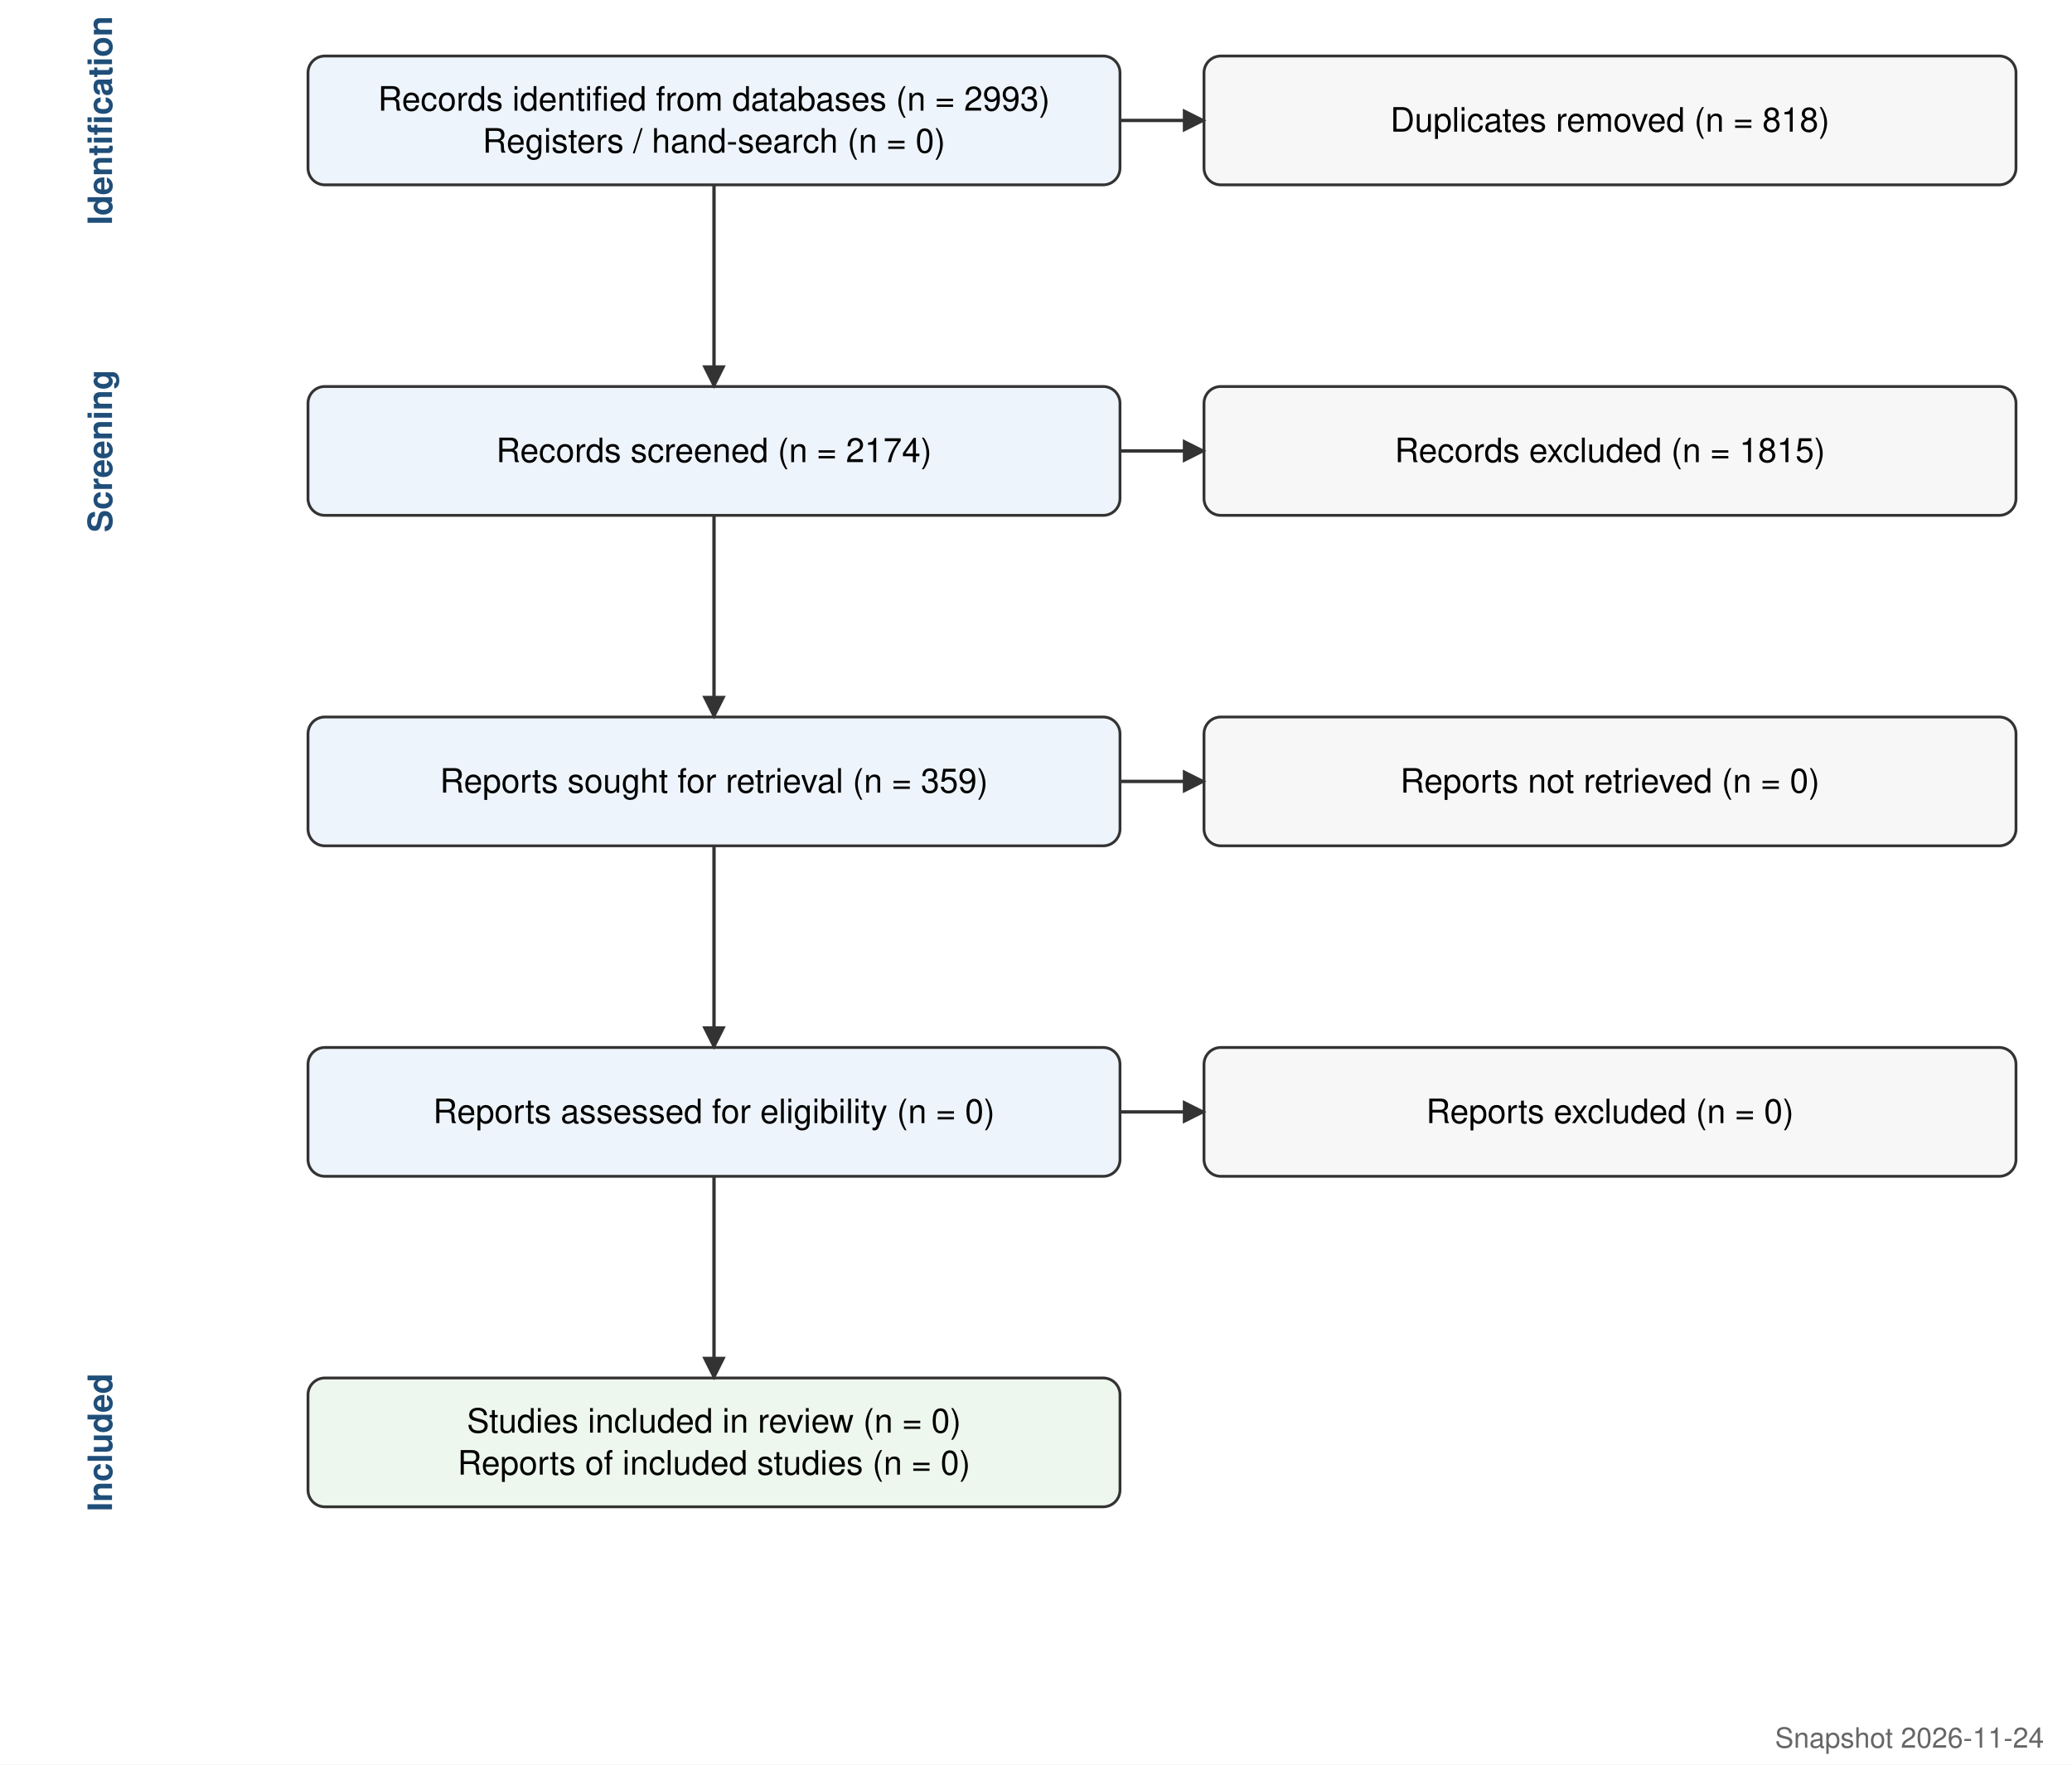
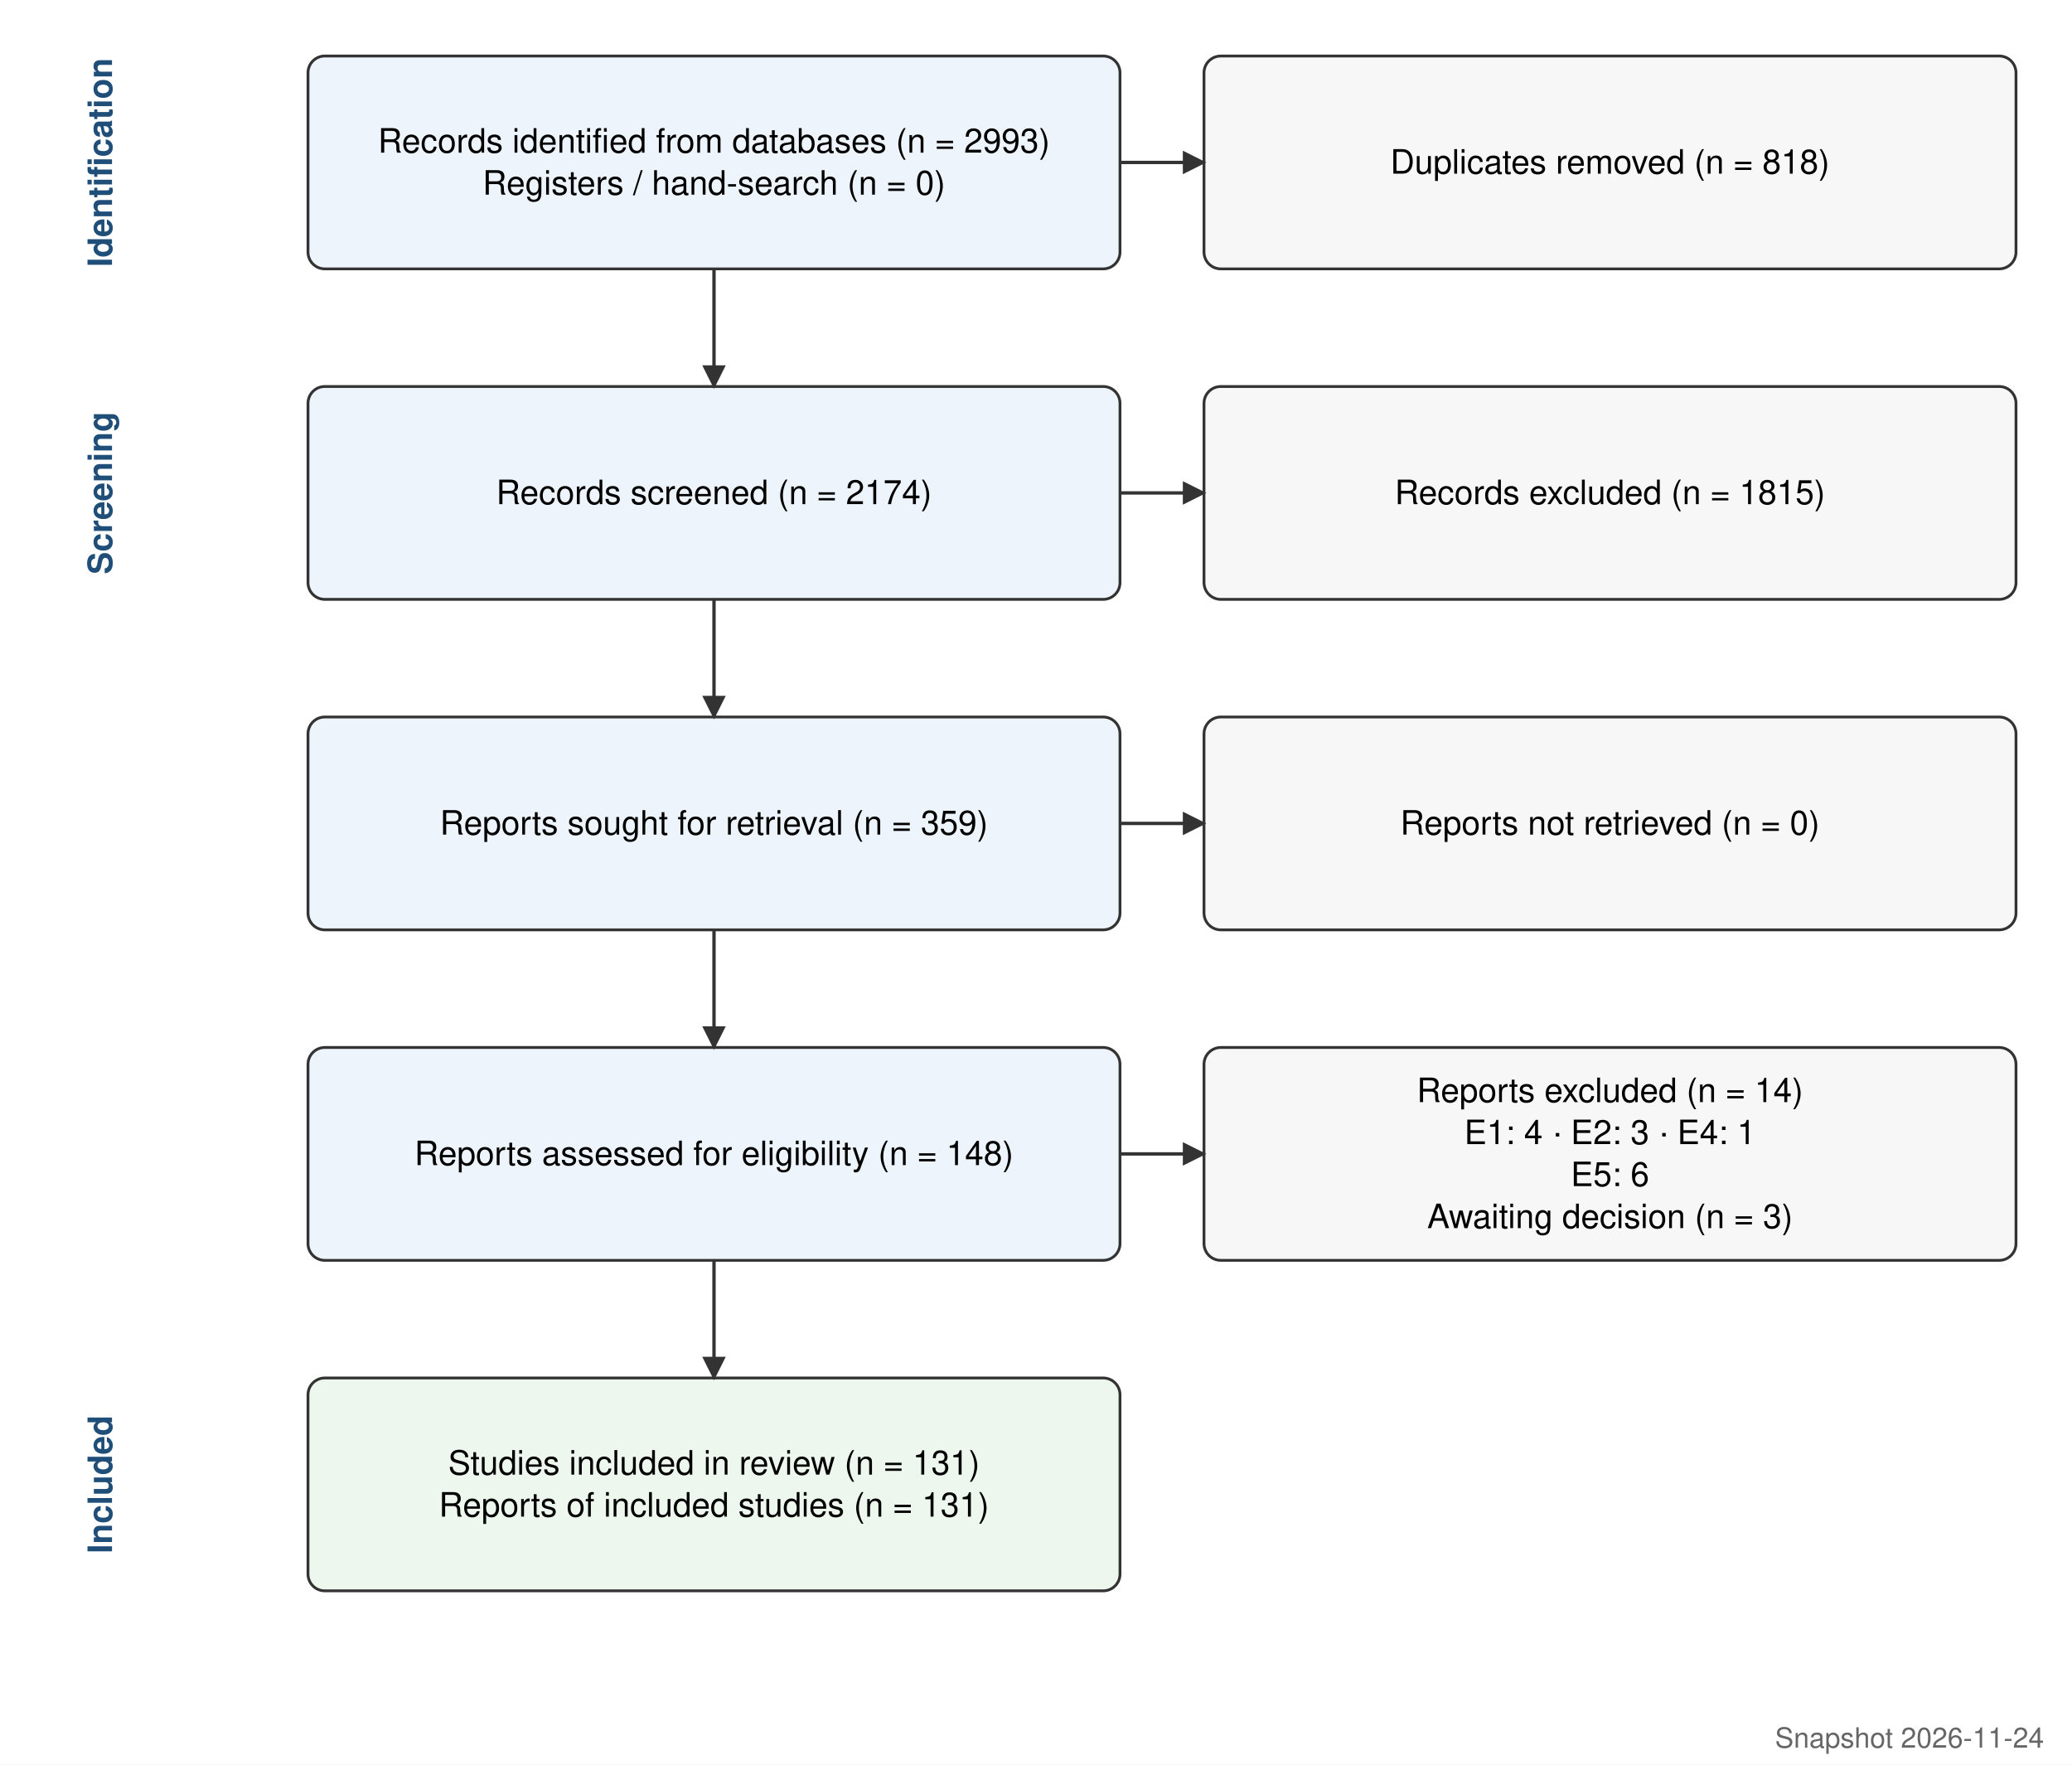
<svg xmlns="http://www.w3.org/2000/svg" viewBox="0 0 740 630" font-family="Helvetica, Arial, sans-serif" font-size="12">
  <defs>
    <marker id="a" viewBox="0 0 10 10" refX="9" refY="5" markerWidth="7" markerHeight="7" orient="auto">
      <path d="M0,0 L10,5 L0,10 z" fill="#333" />
    </marker>
  </defs>
  <rect width="100%" height="100%" fill="#fff" />
-   <text x="40" y="43.0" transform="rotate(-90 40 43.0)" text-anchor="middle" font-weight="bold" fill="#1f4e79">Identification</text>
-   <rect x="110" y="20" width="290" height="46" rx="6" fill="#eef4fb" stroke="#333" />
-   <text x="255.0" y="39.5" text-anchor="middle">Records identified from databases (n = 2993)</text>
-   <text x="255.0" y="54.5" text-anchor="middle">Registers / hand-search (n = 0)</text>
-   <rect x="430" y="20" width="290" height="46" rx="6" fill="#f7f7f7" stroke="#333" />
-   <text x="575.0" y="47.0" text-anchor="middle">Duplicates removed (n = 818)</text>
-   <text x="40" y="161.0" transform="rotate(-90 40 161.0)" text-anchor="middle" font-weight="bold" fill="#1f4e79">Screening</text>
-   <rect x="110" y="138" width="290" height="46" rx="6" fill="#eef4fb" stroke="#333" />
-   <text x="255.0" y="165.0" text-anchor="middle">Records screened (n = 2174)</text>
-   <rect x="430" y="138" width="290" height="46" rx="6" fill="#f7f7f7" stroke="#333" />
-   <text x="575.0" y="165.0" text-anchor="middle">Records excluded (n = 1815)</text>
-   <rect x="110" y="256" width="290" height="46" rx="6" fill="#eef4fb" stroke="#333" />
-   <text x="255.0" y="283.0" text-anchor="middle">Reports sought for retrieval (n = 359)</text>
-   <rect x="430" y="256" width="290" height="46" rx="6" fill="#f7f7f7" stroke="#333" />
-   <text x="575.0" y="283.0" text-anchor="middle">Reports not retrieved (n = 0)</text>
-   <rect x="110" y="374" width="290" height="46" rx="6" fill="#eef4fb" stroke="#333" />
-   <text x="255.0" y="401.0" text-anchor="middle">Reports assessed for eligibility (n = 0)</text>
-   <rect x="430" y="374" width="290" height="46" rx="6" fill="#f7f7f7" stroke="#333" />
-   <text x="575.0" y="401.0" text-anchor="middle">Reports excluded (n = 0)</text>
-   <text x="40" y="515.0" transform="rotate(-90 40 515.0)" text-anchor="middle" font-weight="bold" fill="#1f4e79">Included</text>
-   <rect x="110" y="492" width="290" height="46" rx="6" fill="#eef7ee" stroke="#333" />
-   <text x="255.0" y="511.5" text-anchor="middle">Studies included in review (n = 0)</text>
-   <text x="255.0" y="526.5" text-anchor="middle">Reports of included studies (n = 0)</text>
-   <line x1="400" y1="43.0" x2="430" y2="43.0" stroke="#333" stroke-width="1.2" marker-end="url(#a)" />
-   <line x1="255.0" y1="66" x2="255.0" y2="138" stroke="#333" stroke-width="1.2" marker-end="url(#a)" />
-   <line x1="400" y1="161.0" x2="430" y2="161.0" stroke="#333" stroke-width="1.2" marker-end="url(#a)" />
-   <line x1="255.0" y1="184" x2="255.0" y2="256" stroke="#333" stroke-width="1.2" marker-end="url(#a)" />
-   <line x1="400" y1="279.0" x2="430" y2="279.0" stroke="#333" stroke-width="1.2" marker-end="url(#a)" />
-   <line x1="255.0" y1="302" x2="255.0" y2="374" stroke="#333" stroke-width="1.2" marker-end="url(#a)" />
-   <line x1="400" y1="397.0" x2="430" y2="397.0" stroke="#333" stroke-width="1.2" marker-end="url(#a)" />
-   <line x1="255.0" y1="420" x2="255.0" y2="492" stroke="#333" stroke-width="1.2" marker-end="url(#a)" />
+   <text x="40" y="58.0" transform="rotate(-90 40 58.0)" text-anchor="middle" font-weight="bold" fill="#1f4e79">Identification</text>
+   <rect x="110" y="20" width="290" height="76" rx="6" fill="#eef4fb" stroke="#333" />
+   <text x="255.0" y="54.5" text-anchor="middle">Records identified from databases (n = 2993)</text>
+   <text x="255.0" y="69.5" text-anchor="middle">Registers / hand-search (n = 0)</text>
+   <rect x="430" y="20" width="290" height="76" rx="6" fill="#f7f7f7" stroke="#333" />
+   <text x="575.0" y="62.0" text-anchor="middle">Duplicates removed (n = 818)</text>
+   <text x="40" y="176.0" transform="rotate(-90 40 176.0)" text-anchor="middle" font-weight="bold" fill="#1f4e79">Screening</text>
+   <rect x="110" y="138" width="290" height="76" rx="6" fill="#eef4fb" stroke="#333" />
+   <text x="255.0" y="180.0" text-anchor="middle">Records screened (n = 2174)</text>
+   <rect x="430" y="138" width="290" height="76" rx="6" fill="#f7f7f7" stroke="#333" />
+   <text x="575.0" y="180.0" text-anchor="middle">Records excluded (n = 1815)</text>
+   <rect x="110" y="256" width="290" height="76" rx="6" fill="#eef4fb" stroke="#333" />
+   <text x="255.0" y="298.0" text-anchor="middle">Reports sought for retrieval (n = 359)</text>
+   <rect x="430" y="256" width="290" height="76" rx="6" fill="#f7f7f7" stroke="#333" />
+   <text x="575.0" y="298.0" text-anchor="middle">Reports not retrieved (n = 0)</text>
+   <rect x="110" y="374" width="290" height="76" rx="6" fill="#eef4fb" stroke="#333" />
+   <text x="255.0" y="416.0" text-anchor="middle">Reports assessed for eligibility (n = 148)</text>
+   <rect x="430" y="374" width="290" height="76" rx="6" fill="#f7f7f7" stroke="#333" />
+   <text x="575.0" y="393.5" text-anchor="middle">Reports excluded (n = 14)</text>
+   <text x="575.0" y="408.5" text-anchor="middle">E1: 4  ·  E2: 3  ·  E4: 1</text>
+   <text x="575.0" y="423.5" text-anchor="middle">E5: 6</text>
+   <text x="575.0" y="438.5" text-anchor="middle">Awaiting decision (n = 3)</text>
+   <text x="40" y="530.0" transform="rotate(-90 40 530.0)" text-anchor="middle" font-weight="bold" fill="#1f4e79">Included</text>
+   <rect x="110" y="492" width="290" height="76" rx="6" fill="#eef7ee" stroke="#333" />
+   <text x="255.0" y="526.5" text-anchor="middle">Studies included in review (n = 131)</text>
+   <text x="255.0" y="541.5" text-anchor="middle">Reports of included studies (n = 131)</text>
+   <line x1="400" y1="58.0" x2="430" y2="58.0" stroke="#333" stroke-width="1.2" marker-end="url(#a)" />
+   <line x1="255.0" y1="96" x2="255.0" y2="138" stroke="#333" stroke-width="1.2" marker-end="url(#a)" />
+   <line x1="400" y1="176.0" x2="430" y2="176.0" stroke="#333" stroke-width="1.2" marker-end="url(#a)" />
+   <line x1="255.0" y1="214" x2="255.0" y2="256" stroke="#333" stroke-width="1.2" marker-end="url(#a)" />
+   <line x1="400" y1="294.0" x2="430" y2="294.0" stroke="#333" stroke-width="1.2" marker-end="url(#a)" />
+   <line x1="255.0" y1="332" x2="255.0" y2="374" stroke="#333" stroke-width="1.2" marker-end="url(#a)" />
+   <line x1="400" y1="412.0" x2="430" y2="412.0" stroke="#333" stroke-width="1.2" marker-end="url(#a)" />
+   <line x1="255.0" y1="450" x2="255.0" y2="492" stroke="#333" stroke-width="1.2" marker-end="url(#a)" />
  <text x="730" y="624" text-anchor="end" font-size="10" fill="#666">Snapshot 2026-11-24</text>
</svg>
